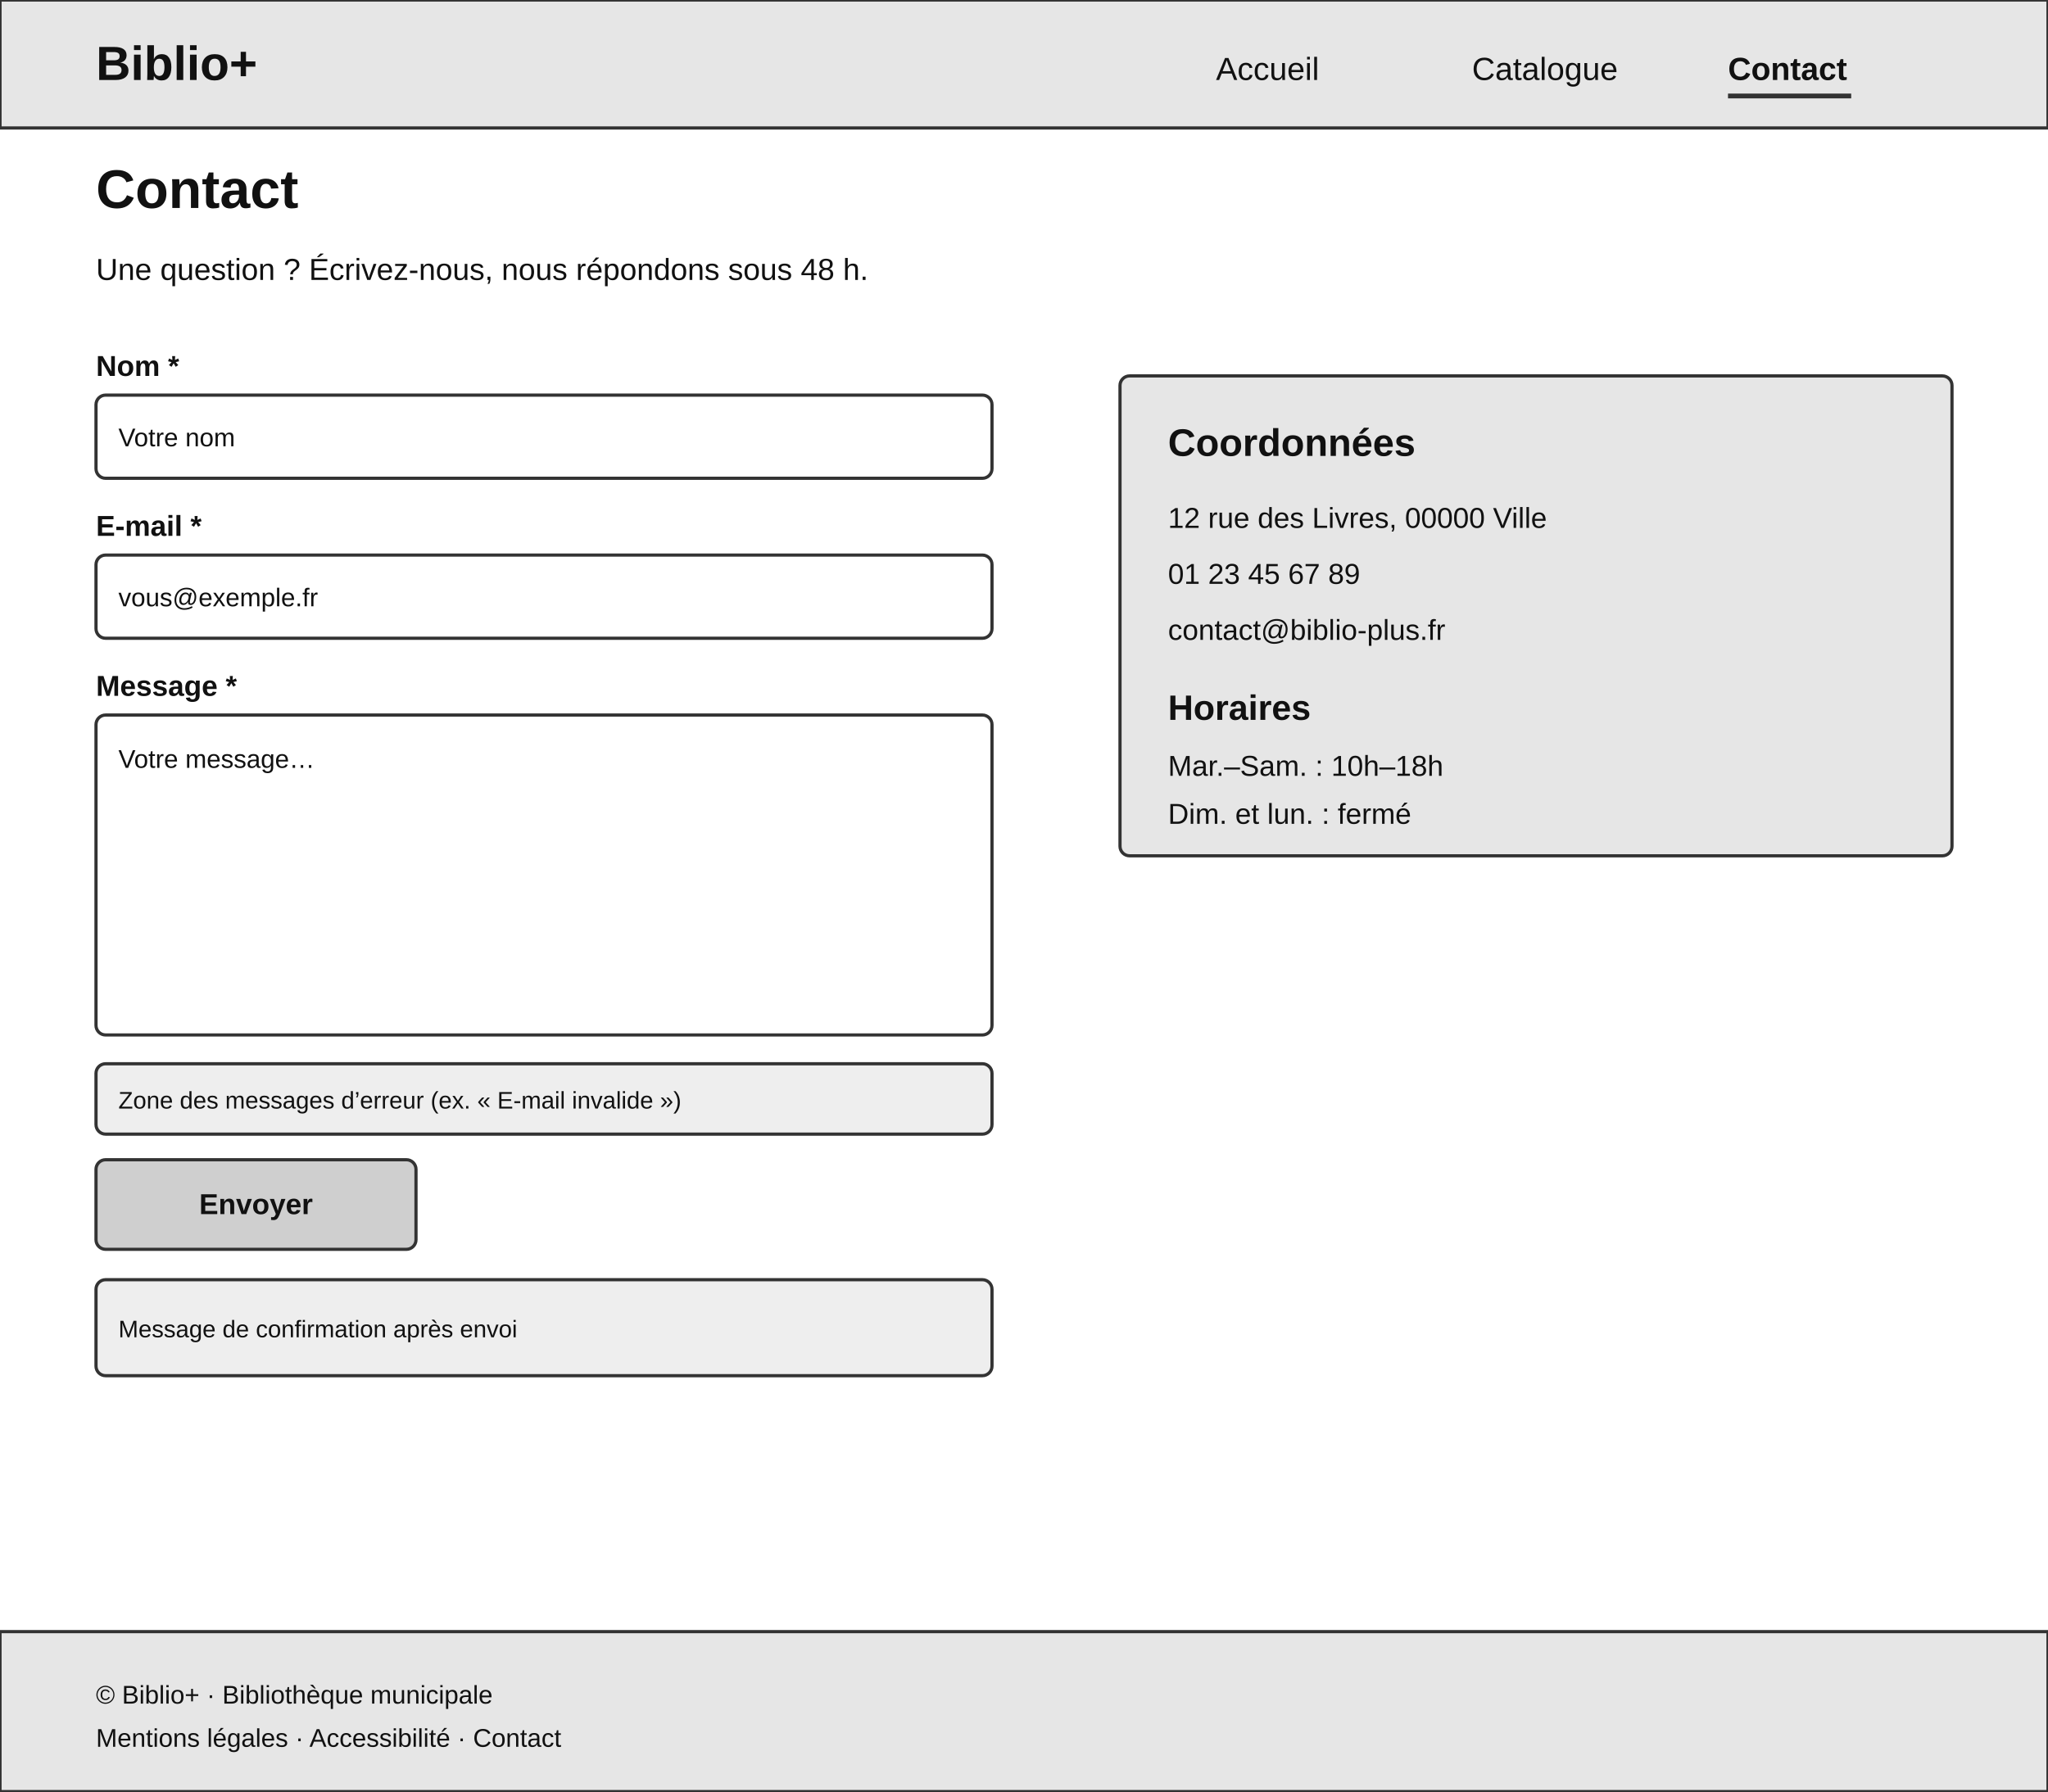
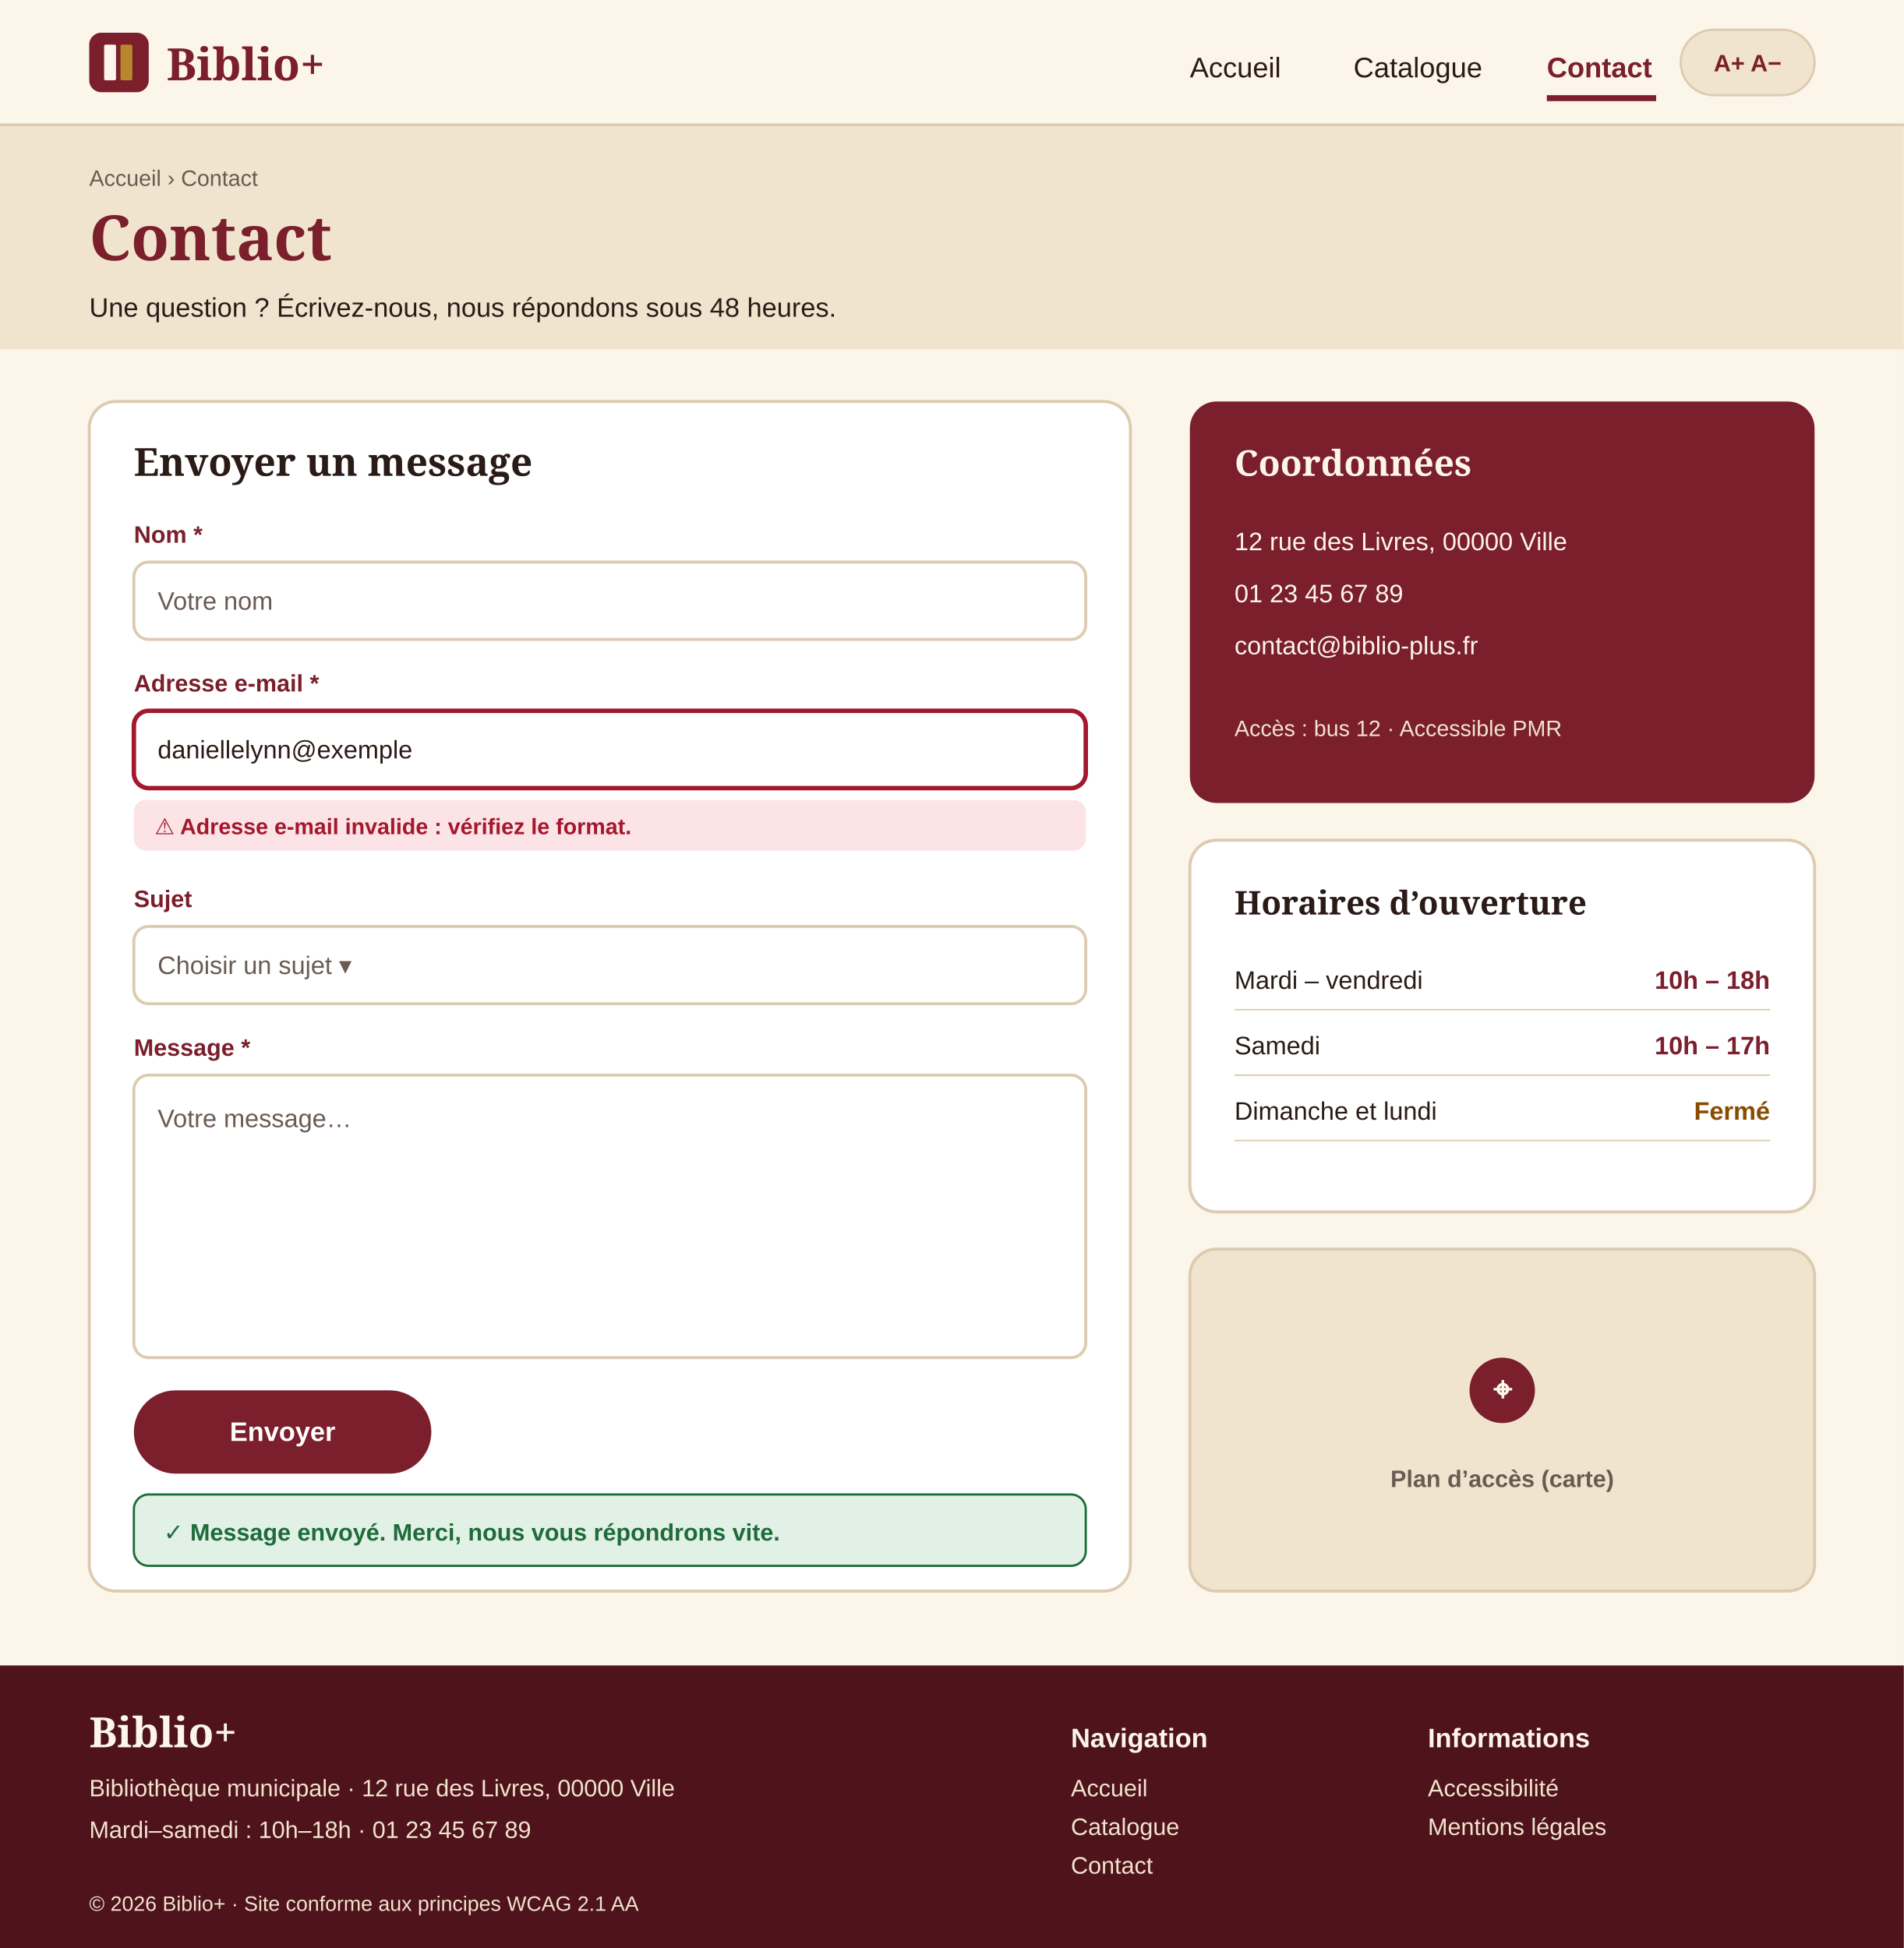
- <svg xmlns="http://www.w3.org/2000/svg" width="1280" height="1120" viewBox="0 0 1280 1120">
-   <rect width="1280" height="1120" fill="#fff" />
-   <rect x="0" y="0" width="1280" height="80" rx="0" fill="#e6e6e6" stroke="#333" stroke-width="2" />
-   <text x="60" y="50" font-family="Arial, sans-serif" font-size="30" font-weight="700" fill="#111" text-anchor="start">Biblio+</text>
-   <text x="760" y="50" font-family="Arial, sans-serif" font-size="20" font-weight="400" fill="#111" text-anchor="start">Accueil</text>
-   <text x="920" y="50" font-family="Arial, sans-serif" font-size="20" font-weight="400" fill="#111" text-anchor="start">Catalogue</text>
-   <text x="1080" y="50" font-family="Arial, sans-serif" font-size="20" font-weight="700" fill="#111" text-anchor="start">Contact</text>
-   <line x1="1080" y1="60" x2="1157" y2="60" stroke="#333" stroke-width="3" />
-   <text x="60" y="130" font-family="Arial, sans-serif" font-size="34" font-weight="700" fill="#111" text-anchor="start">Contact</text>
-   <text x="60" y="175" font-family="Arial, sans-serif" font-size="19" font-weight="400" fill="#111" text-anchor="start">Une question ? Écrivez-nous, nous répondons sous 48 h.</text>
-   <text x="60" y="235" font-family="Arial, sans-serif" font-size="18" font-weight="700" fill="#111" text-anchor="start">Nom *</text>
-   <rect x="60" y="247" width="560" height="52" rx="6" fill="#fff" stroke="#333" stroke-width="2" />
-   <text x="74" y="279" font-family="Arial, sans-serif" font-size="16" font-weight="400" fill="#111" text-anchor="start">Votre nom</text>
-   <text x="60" y="335" font-family="Arial, sans-serif" font-size="18" font-weight="700" fill="#111" text-anchor="start">E-mail *</text>
-   <rect x="60" y="347" width="560" height="52" rx="6" fill="#fff" stroke="#333" stroke-width="2" />
-   <text x="74" y="379" font-family="Arial, sans-serif" font-size="16" font-weight="400" fill="#111" text-anchor="start">vous@exemple.fr</text>
-   <text x="60" y="435" font-family="Arial, sans-serif" font-size="18" font-weight="700" fill="#111" text-anchor="start">Message *</text>
-   <rect x="60" y="447" width="560" height="200" rx="6" fill="#fff" stroke="#333" stroke-width="2" />
-   <text x="74" y="480" font-family="Arial, sans-serif" font-size="16" font-weight="400" fill="#111" text-anchor="start">Votre message…</text>
-   <rect x="60" y="665" width="560" height="44" rx="6" fill="#eee" stroke="#333" stroke-width="2" />
-   <text x="74" y="693" font-family="Arial, sans-serif" font-size="15" font-weight="400" fill="#111" text-anchor="start">Zone des messages d’erreur (ex. « E-mail invalide »)</text>
-   <rect x="60" y="725" width="200" height="56" rx="6" fill="#cfcfcf" stroke="#333" stroke-width="2" />
-   <text x="160" y="759" font-family="Arial, sans-serif" font-size="18" font-weight="700" fill="#111" text-anchor="middle">Envoyer</text>
-   <rect x="60" y="800" width="560" height="60" rx="6" fill="#eee" stroke="#333" stroke-width="2" />
-   <text x="74" y="836" font-family="Arial, sans-serif" font-size="15" font-weight="400" fill="#111" text-anchor="start">Message de confirmation après envoi</text>
-   <rect x="700" y="235" width="520" height="300" rx="6" fill="#e6e6e6" stroke="#333" stroke-width="2" />
-   <text x="730" y="285" font-family="Arial, sans-serif" font-size="24" font-weight="700" fill="#111" text-anchor="start">Coordonnées</text>
-   <text x="730" y="330" font-family="Arial, sans-serif" font-size="18" font-weight="400" fill="#111" text-anchor="start">12 rue des Livres, 00000 Ville</text>
-   <text x="730" y="365" font-family="Arial, sans-serif" font-size="18" font-weight="400" fill="#111" text-anchor="start">01 23 45 67 89</text>
-   <text x="730" y="400" font-family="Arial, sans-serif" font-size="18" font-weight="400" fill="#111" text-anchor="start">contact@biblio-plus.fr</text>
-   <text x="730" y="450" font-family="Arial, sans-serif" font-size="22" font-weight="700" fill="#111" text-anchor="start">Horaires</text>
-   <text x="730" y="485" font-family="Arial, sans-serif" font-size="18" font-weight="400" fill="#111" text-anchor="start">Mar.–Sam. : 10h–18h</text>
-   <text x="730" y="515" font-family="Arial, sans-serif" font-size="18" font-weight="400" fill="#111" text-anchor="start">Dim. et lun. : fermé</text>
-   <rect x="0" y="1020" width="1280" height="100" rx="0" fill="#e6e6e6" stroke="#333" stroke-width="2" />
-   <text x="60" y="1065" font-family="Arial, sans-serif" font-size="16" font-weight="400" fill="#111" text-anchor="start">© Biblio+ · Bibliothèque municipale</text>
-   <text x="60" y="1092" font-family="Arial, sans-serif" font-size="16" font-weight="400" fill="#111" text-anchor="start">Mentions légales · Accessibilité · Contact</text>
+ <svg xmlns="http://www.w3.org/2000/svg" width="1280" height="1310" viewBox="0 0 1280 1310">
+   <rect width="1280" height="1310" fill="#FBF5EA" />
+   <rect x="0" y="0" width="1280" height="84" rx="0" fill="#FBF5EA" stroke="none" stroke-width="1.5" />
+   <line x1="0" y1="84" x2="1280" y2="84" stroke="#DCCBB0" stroke-width="2" />
+   <rect x="60" y="22" width="40" height="40" rx="8" fill="#7A1F2B" stroke="none" stroke-width="1.5" />
+   <rect x="70" y="30" width="8" height="24" rx="1" fill="#FBF5EA" stroke="none" stroke-width="1.5" />
+   <rect x="81" y="30" width="8" height="24" rx="1" fill="#B8872B" stroke="none" stroke-width="1.5" />
+   <text x="112" y="54" font-family="Georgia, serif" font-size="30" font-weight="700" fill="#7A1F2B" text-anchor="start">Biblio+</text>
+   <text x="800" y="52" font-family="Arial, sans-serif" font-size="19" font-weight="400" fill="#2B1B17" text-anchor="start">Accueil</text>
+   <text x="910" y="52" font-family="Arial, sans-serif" font-size="19" font-weight="400" fill="#2B1B17" text-anchor="start">Catalogue</text>
+   <text x="1040" y="52" font-family="Arial, sans-serif" font-size="19" font-weight="700" fill="#7A1F2B" text-anchor="start">Contact</text>
+   <rect x="1040" y="64" width="73.5" height="4" fill="#7A1F2B" />
+   <rect x="1130" y="20" width="90" height="44" rx="22" fill="#F1E4CE" stroke="#DCCBB0" stroke-width="1.5" />
+   <text x="1175" y="48" font-family="Arial, sans-serif" font-size="16" font-weight="700" fill="#7A1F2B" text-anchor="middle">A+  A−</text>
+   <rect x="0" y="85" width="1280" height="150" rx="0" fill="#F1E4CE" stroke="none" stroke-width="1.5" />
+   <text x="60" y="125" font-family="Arial, sans-serif" font-size="15" font-weight="400" fill="#6B5A52" text-anchor="start">Accueil  ›  Contact</text>
+   <text x="60" y="175" font-family="Georgia, serif" font-size="42" font-weight="700" fill="#7A1F2B" text-anchor="start">Contact</text>
+   <text x="60" y="213" font-family="Arial, sans-serif" font-size="18" font-weight="400" fill="#2B1B17" text-anchor="start">Une question ? Écrivez-nous, nous répondons sous 48 heures.</text>
+   <rect x="60" y="270" width="700" height="800" rx="18" fill="#FFFFFF" stroke="#DCCBB0" stroke-width="2" />
+   <text x="90" y="320" font-family="Georgia, serif" font-size="26" font-weight="700" fill="#2B1B17" text-anchor="start">Envoyer un message</text>
+   <text x="90" y="365" font-family="Arial, sans-serif" font-size="16" font-weight="700" fill="#7A1F2B" text-anchor="start">Nom *</text>
+   <rect x="90" y="378" width="640" height="52" rx="10" fill="#FFFFFF" stroke="#DCCBB0" stroke-width="2" />
+   <text x="106" y="410" font-family="Arial, sans-serif" font-size="17" font-weight="400" fill="#6B5A52" text-anchor="start">Votre nom</text>
+   <text x="90" y="465" font-family="Arial, sans-serif" font-size="16" font-weight="700" fill="#7A1F2B" text-anchor="start">Adresse e-mail *</text>
+   <rect x="90" y="478" width="640" height="52" rx="10" fill="#FFFFFF" stroke="#DCCBB0" stroke-width="2" />
+   <text x="106" y="510" font-family="Arial, sans-serif" font-size="17" font-weight="400" fill="#6B5A52" text-anchor="start">vous@exemple.fr</text>
+   <rect x="90" y="478" width="640" height="52" rx="10" fill="#FFFFFF" stroke="#A3182D" stroke-width="3" />
+   <text x="106" y="510" font-family="Arial, sans-serif" font-size="17" font-weight="400" fill="#2B1B17" text-anchor="start">daniellelynn@exemple</text>
+   <rect x="90" y="538" width="640" height="34" rx="8" fill="#FBE3E6" stroke="none" stroke-width="1.5" />
+   <text x="104" y="561" font-family="Arial, sans-serif" font-size="15" font-weight="700" fill="#A3182D" text-anchor="start">⚠  Adresse e-mail invalide : vérifiez le format.</text>
+   <text x="90" y="610" font-family="Arial, sans-serif" font-size="16" font-weight="700" fill="#7A1F2B" text-anchor="start">Sujet</text>
+   <rect x="90" y="623" width="640" height="52" rx="10" fill="#FFFFFF" stroke="#DCCBB0" stroke-width="2" />
+   <text x="106" y="655" font-family="Arial, sans-serif" font-size="17" font-weight="400" fill="#6B5A52" text-anchor="start">Choisir un sujet  ▾</text>
+   <text x="90" y="710" font-family="Arial, sans-serif" font-size="16" font-weight="700" fill="#7A1F2B" text-anchor="start">Message *</text>
+   <rect x="90" y="723" width="640" height="190" rx="10" fill="#FFFFFF" stroke="#DCCBB0" stroke-width="2" />
+   <text x="106" y="758" font-family="Arial, sans-serif" font-size="17" font-weight="400" fill="#6B5A52" text-anchor="start">Votre message…</text>
+   <rect x="90" y="935" width="200" height="56" rx="28" fill="#7A1F2B" stroke="none" stroke-width="1.5" />
+   <text x="190" y="969" font-family="Arial, sans-serif" font-size="18" font-weight="700" fill="#FFFFFF" text-anchor="middle">Envoyer</text>
+   <rect x="90" y="1005" width="640" height="48" rx="10" fill="#E1F1E5" stroke="#1F6B3A" stroke-width="1.5" />
+   <text x="110" y="1036" font-family="Arial, sans-serif" font-size="16" font-weight="700" fill="#1F6B3A" text-anchor="start">✓  Message envoyé. Merci, nous vous répondrons vite.</text>
+   <rect x="800" y="270" width="420" height="270" rx="18" fill="#7A1F2B" stroke="none" stroke-width="1.5" />
+   <text x="830" y="320" font-family="Georgia, serif" font-size="24" font-weight="700" fill="#FBF5EA" text-anchor="start">Coordonnées</text>
+   <text x="830" y="370" font-family="Arial, sans-serif" font-size="17" font-weight="400" fill="#FBF5EA" text-anchor="start">12 rue des Livres, 00000 Ville</text>
+   <text x="830" y="405" font-family="Arial, sans-serif" font-size="17" font-weight="400" fill="#FBF5EA" text-anchor="start">01 23 45 67 89</text>
+   <text x="830" y="440" font-family="Arial, sans-serif" font-size="17" font-weight="400" fill="#FBF5EA" text-anchor="start">contact@biblio-plus.fr</text>
+   <text x="830" y="495" font-family="Arial, sans-serif" font-size="15" font-weight="400" fill="#F1E4CE" text-anchor="start">Accès : bus 12 · Accessible PMR</text>
+   <rect x="800" y="565" width="420" height="250" rx="18" fill="#FFFFFF" stroke="#DCCBB0" stroke-width="2" />
+   <text x="830" y="615" font-family="Georgia, serif" font-size="22" font-weight="700" fill="#2B1B17" text-anchor="start">Horaires d’ouverture</text>
+   <text x="830" y="665" font-family="Arial, sans-serif" font-size="17" font-weight="400" fill="#2B1B17" text-anchor="start">Mardi – vendredi</text>
+   <text x="1190" y="665" font-family="Arial, sans-serif" font-size="17" font-weight="700" fill="#7A1F2B" text-anchor="end">10h – 18h</text>
+   <line x1="830" y1="679" x2="1190" y2="679" stroke="#DCCBB0" />
+   <text x="830" y="709" font-family="Arial, sans-serif" font-size="17" font-weight="400" fill="#2B1B17" text-anchor="start">Samedi</text>
+   <text x="1190" y="709" font-family="Arial, sans-serif" font-size="17" font-weight="700" fill="#7A1F2B" text-anchor="end">10h – 17h</text>
+   <line x1="830" y1="723" x2="1190" y2="723" stroke="#DCCBB0" />
+   <text x="830" y="753" font-family="Arial, sans-serif" font-size="17" font-weight="400" fill="#2B1B17" text-anchor="start">Dimanche et lundi</text>
+   <text x="1190" y="753" font-family="Arial, sans-serif" font-size="17" font-weight="700" fill="#8A4B00" text-anchor="end">Fermé</text>
+   <line x1="830" y1="767" x2="1190" y2="767" stroke="#DCCBB0" />
+   <rect x="800" y="840" width="420" height="230" rx="18" fill="#F1E4CE" stroke="#DCCBB0" stroke-width="2" />
+   <circle cx="1010" cy="935" r="22" fill="#7A1F2B" />
+   <text x="1010" y="942" font-family="Arial, sans-serif" font-size="22" font-weight="700" fill="#FBF5EA" text-anchor="middle">⌖</text>
+   <text x="1010" y="1000" font-family="Arial, sans-serif" font-size="16" font-weight="700" fill="#6B5A52" text-anchor="middle">Plan d’accès (carte)</text>
+   <rect x="0" y="1120" width="1280" height="190" rx="0" fill="#4F131C" stroke="none" stroke-width="1.5" />
+   <text x="60" y="1175" font-family="Georgia, serif" font-size="28" font-weight="700" fill="#FBF5EA" text-anchor="start">Biblio+</text>
+   <text x="60" y="1208" font-family="Arial, sans-serif" font-size="16" font-weight="400" fill="#F1E4CE" text-anchor="start">Bibliothèque municipale · 12 rue des Livres, 00000 Ville</text>
+   <text x="60" y="1236" font-family="Arial, sans-serif" font-size="16" font-weight="400" fill="#F1E4CE" text-anchor="start">Mardi–samedi : 10h–18h · 01 23 45 67 89</text>
+   <text x="720" y="1175" font-family="Arial, sans-serif" font-size="18" font-weight="700" fill="#FBF5EA" text-anchor="start">Navigation</text>
+   <text x="720" y="1208" font-family="Arial, sans-serif" font-size="16" font-weight="400" fill="#F1E4CE" text-anchor="start">Accueil</text>
+   <text x="720" y="1234" font-family="Arial, sans-serif" font-size="16" font-weight="400" fill="#F1E4CE" text-anchor="start">Catalogue</text>
+   <text x="720" y="1260" font-family="Arial, sans-serif" font-size="16" font-weight="400" fill="#F1E4CE" text-anchor="start">Contact</text>
+   <text x="960" y="1175" font-family="Arial, sans-serif" font-size="18" font-weight="700" fill="#FBF5EA" text-anchor="start">Informations</text>
+   <text x="960" y="1208" font-family="Arial, sans-serif" font-size="16" font-weight="400" fill="#F1E4CE" text-anchor="start">Accessibilité</text>
+   <text x="960" y="1234" font-family="Arial, sans-serif" font-size="16" font-weight="400" fill="#F1E4CE" text-anchor="start">Mentions légales</text>
+   <text x="60" y="1285" font-family="Arial, sans-serif" font-size="14" font-weight="400" fill="#F1E4CE" text-anchor="start">© 2026 Biblio+ · Site conforme aux principes WCAG 2.1 AA</text>
</svg>
